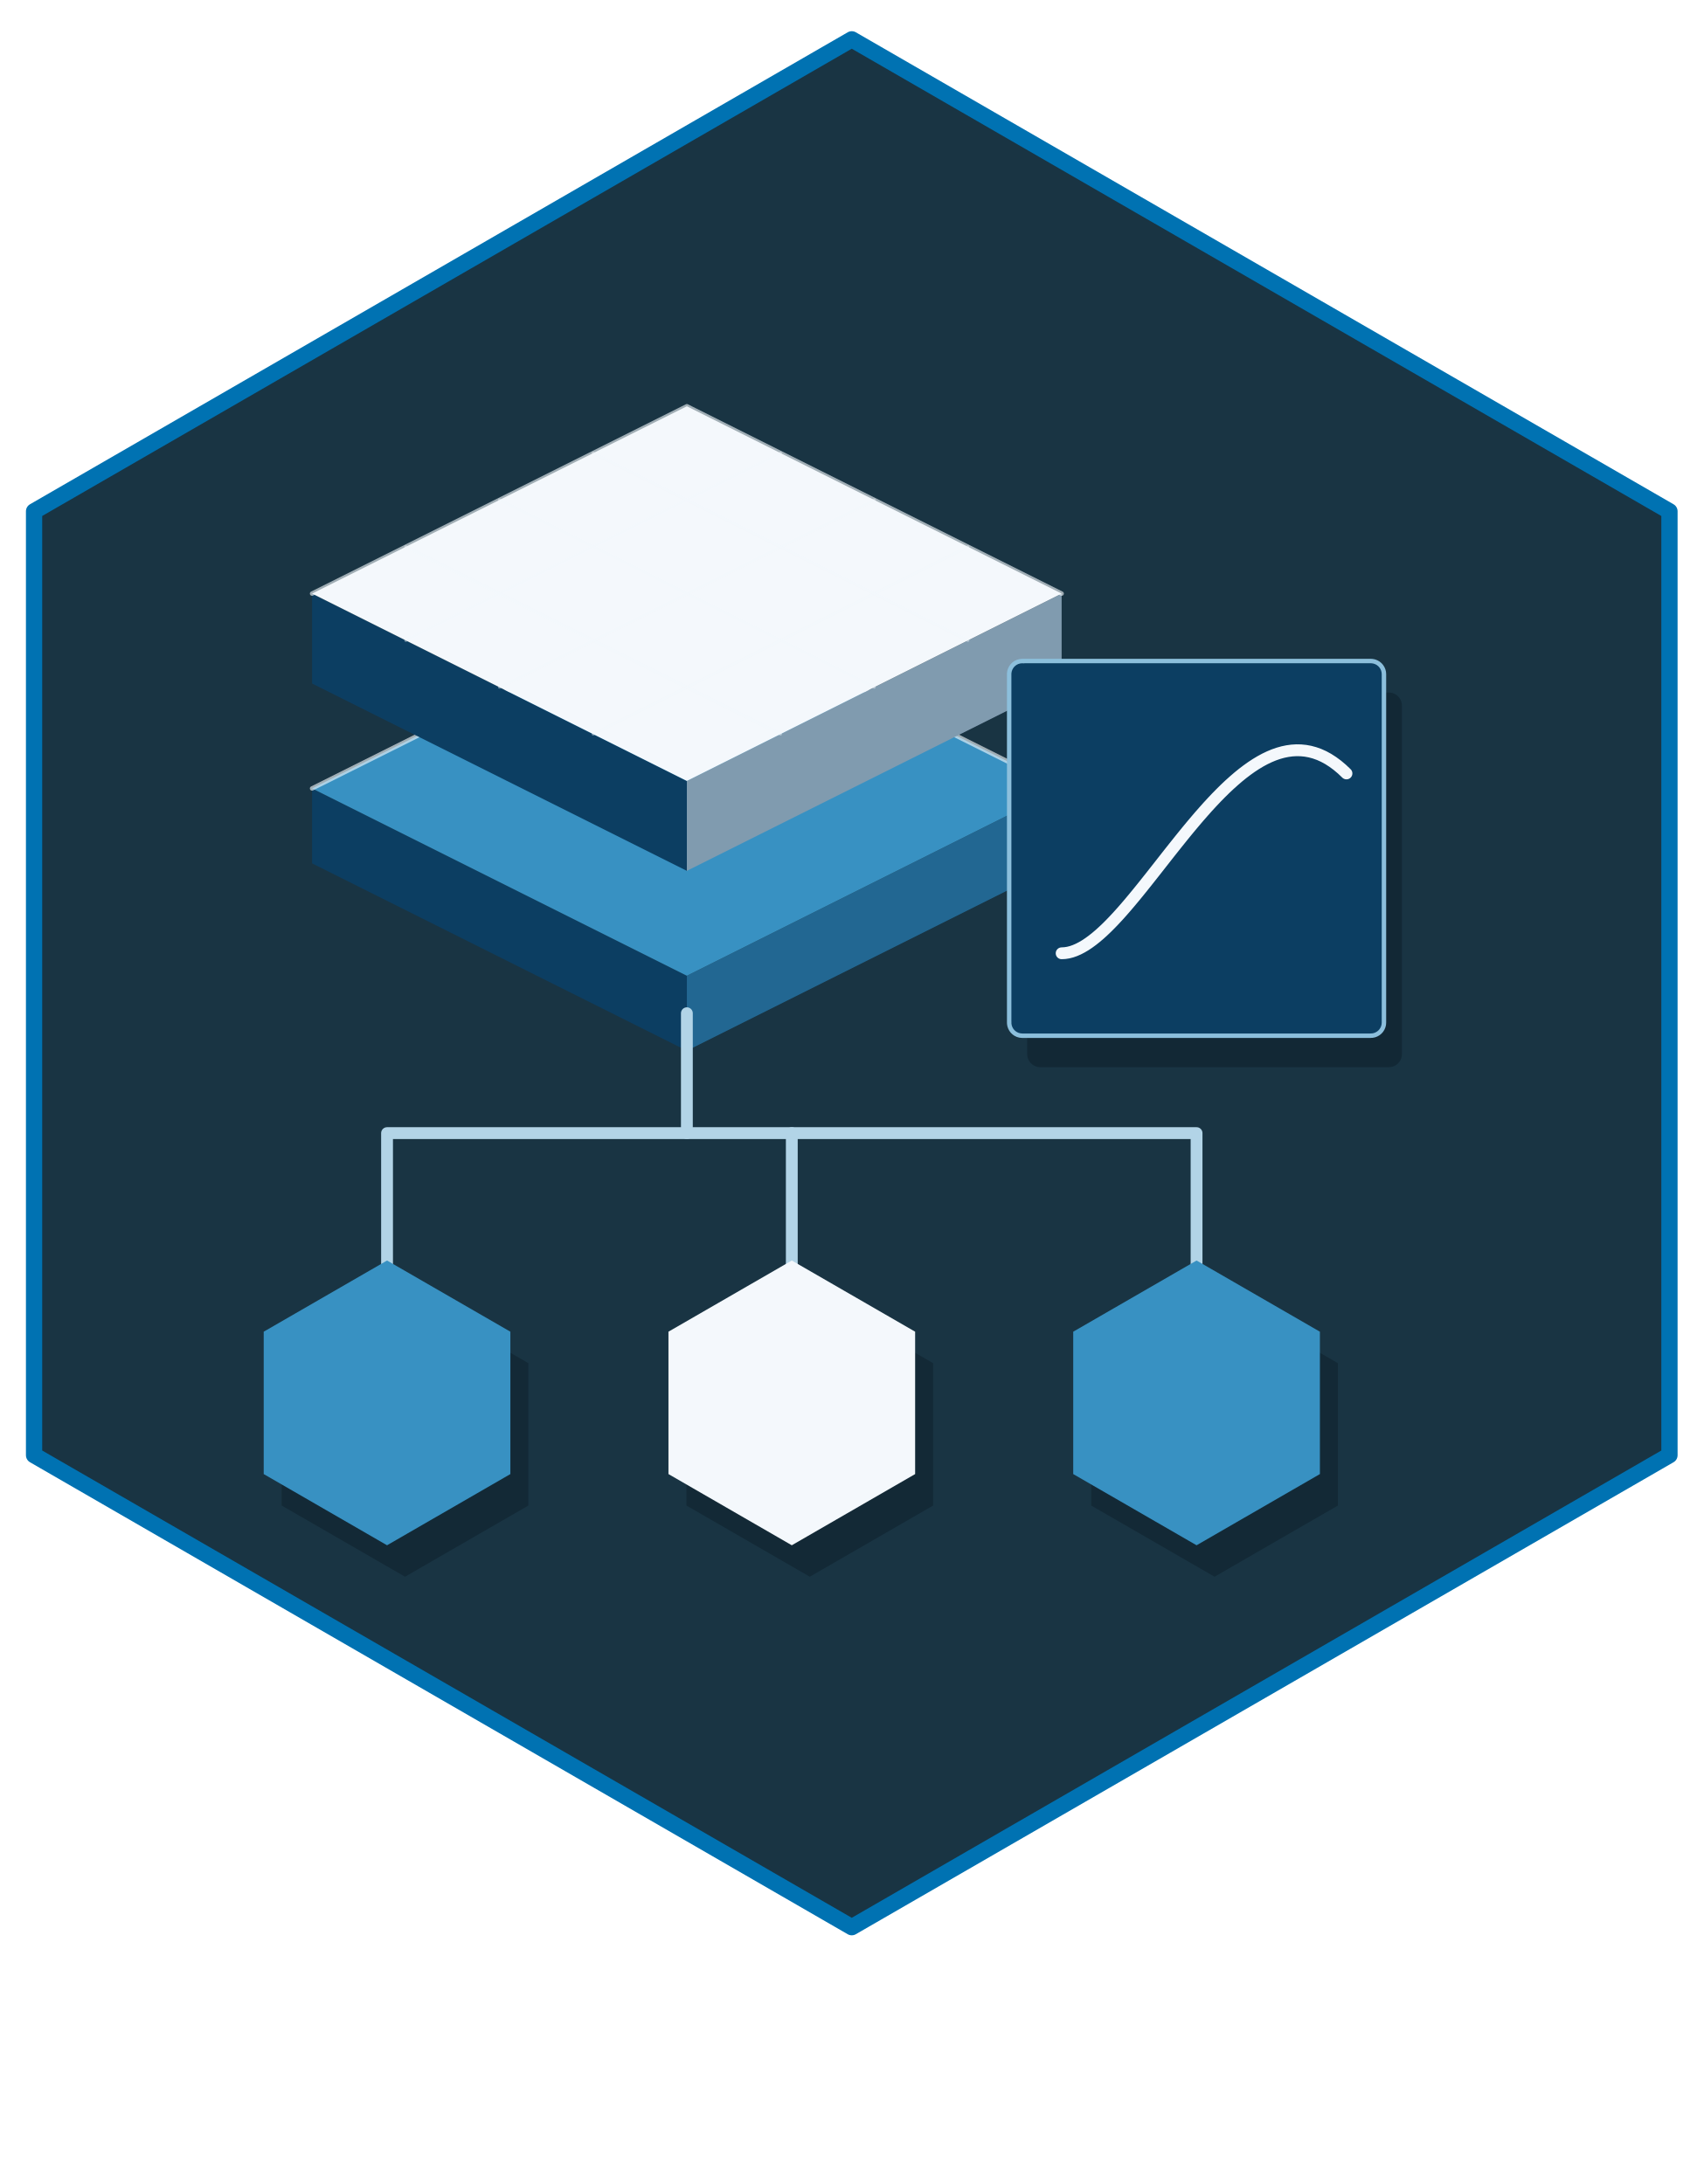
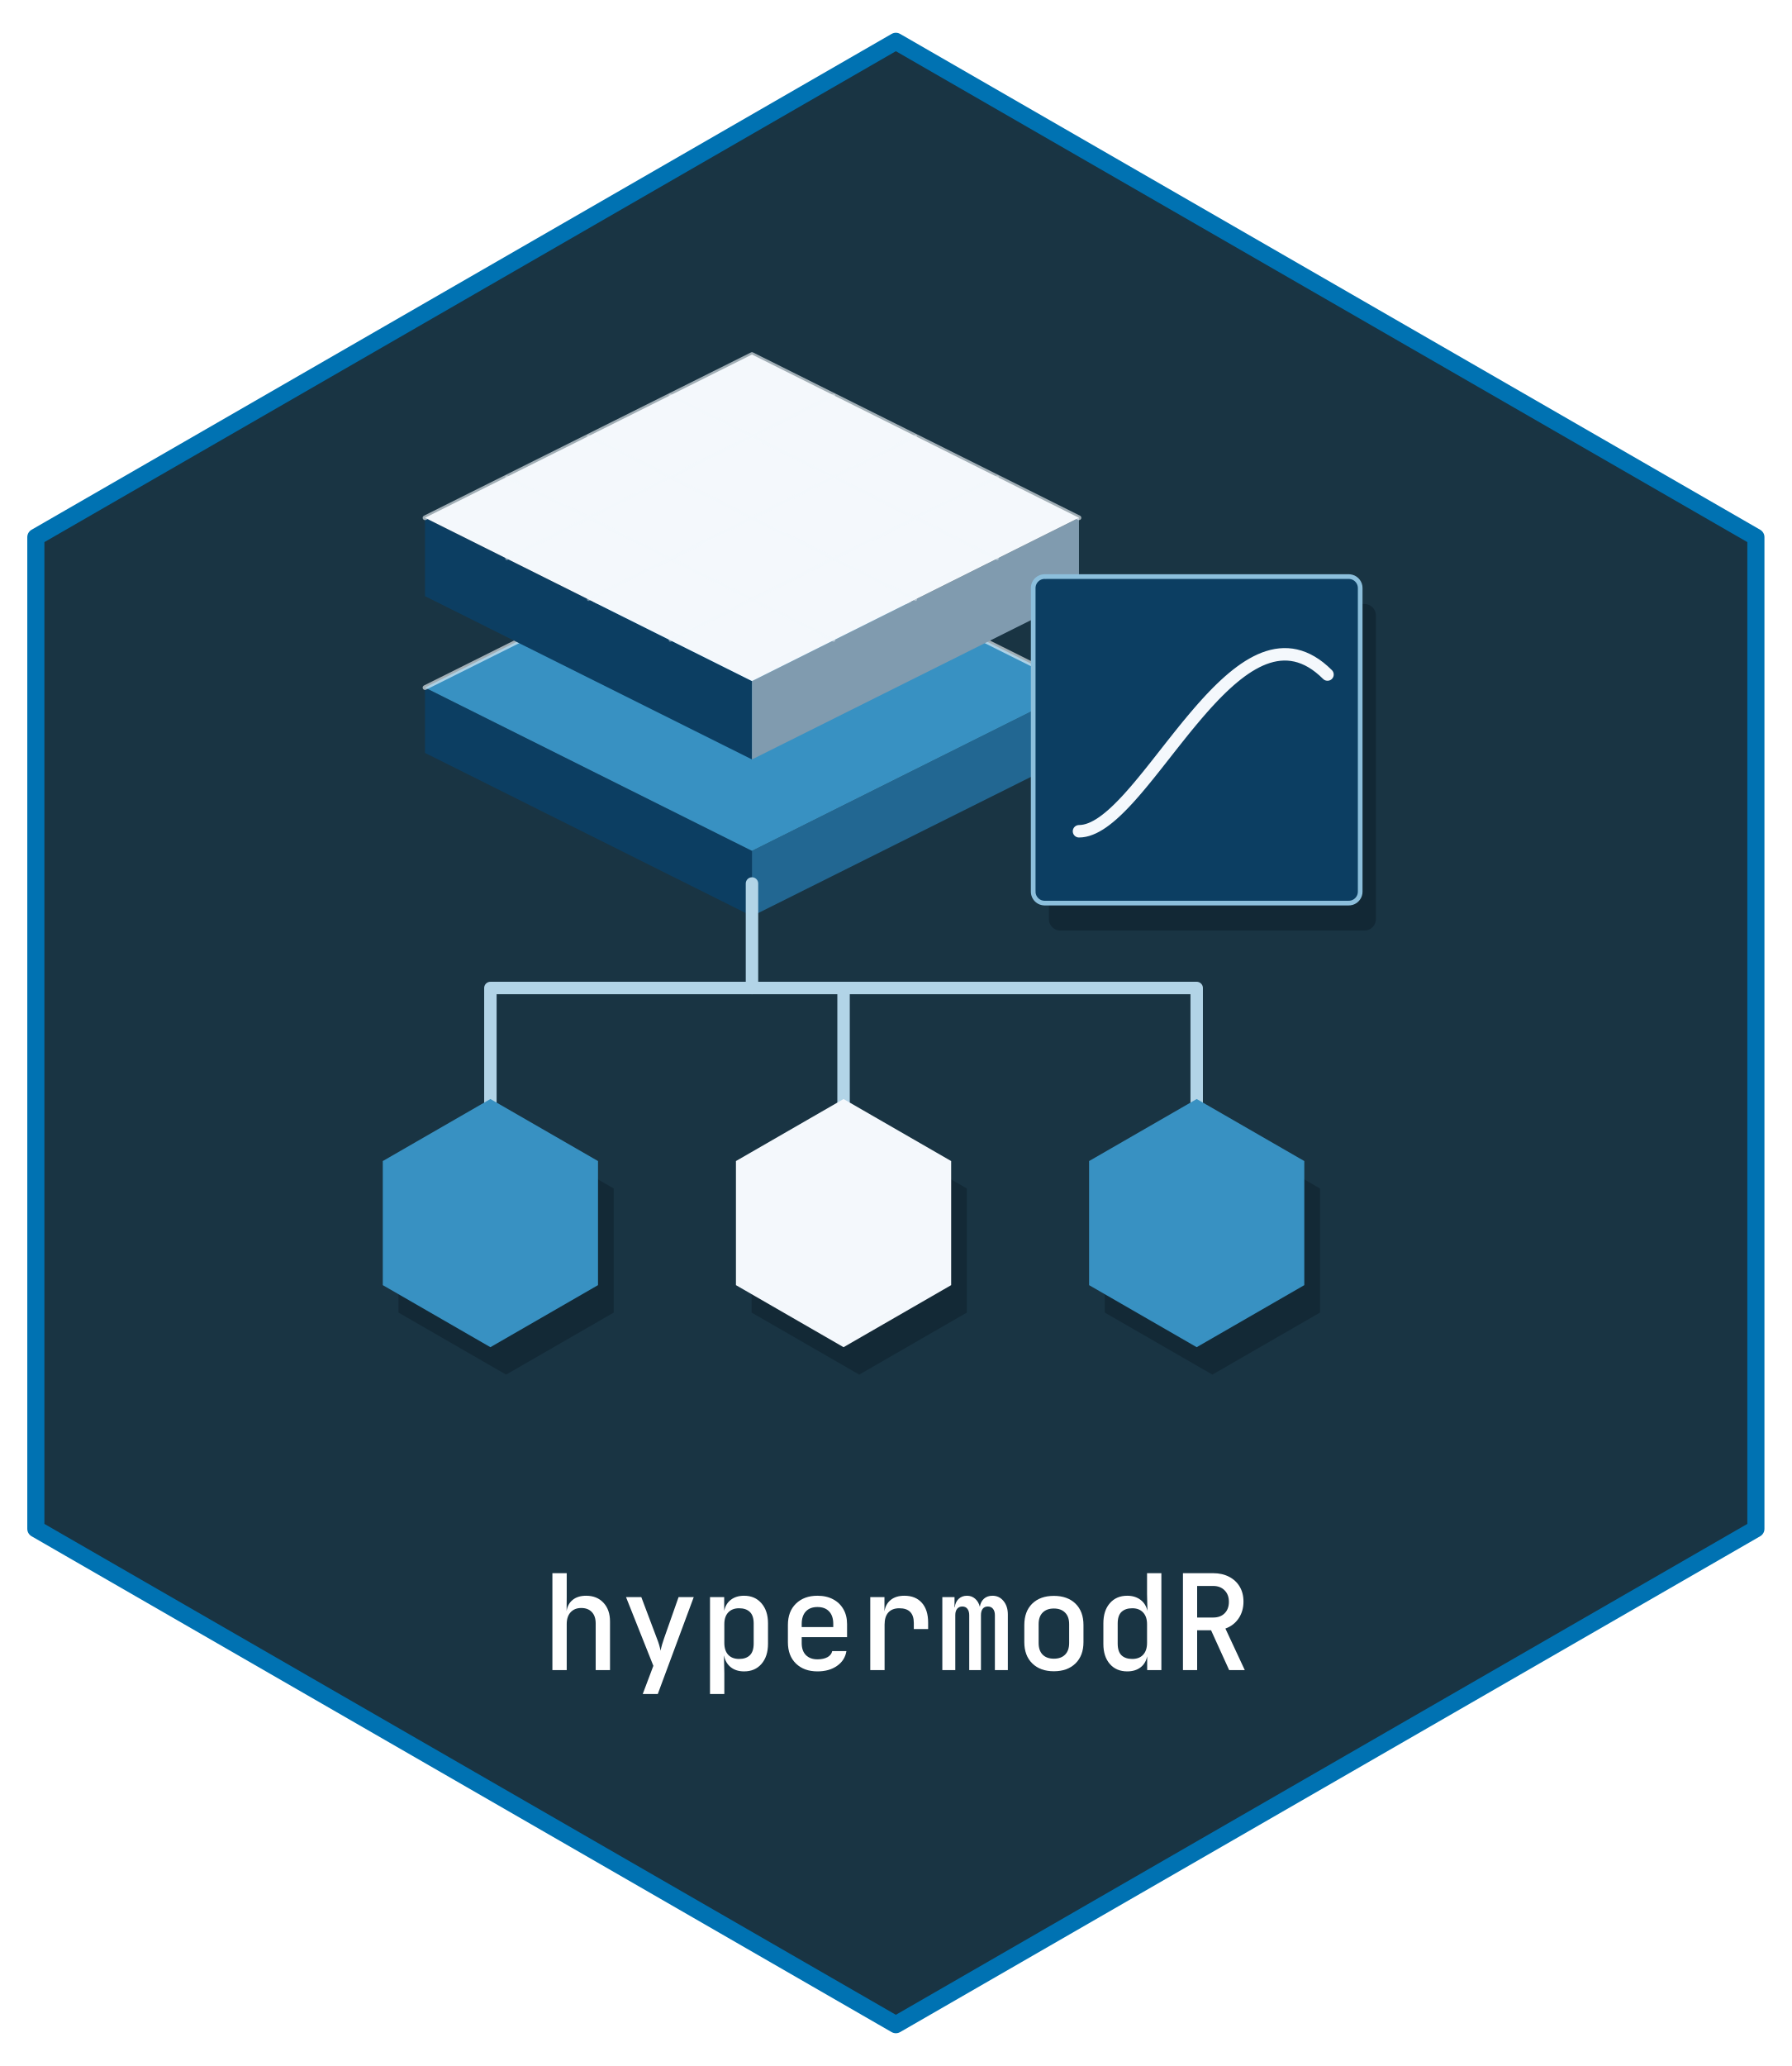
- <svg xmlns="http://www.w3.org/2000/svg" xmlns:xlink="http://www.w3.org/1999/xlink" width="432pt" height="554pt" viewBox="0 0 432 554">
+ <svg xmlns="http://www.w3.org/2000/svg" xmlns:xlink="http://www.w3.org/1999/xlink" width="432pt" height="498pt" viewBox="0 0 432 498">
  <defs>
    <g>
      <g id="glyph-0-0">
-         <path d="M 2.859 0 L 2.859 -24.812 L 6.531 -24.812 L 6.531 -18.703 L 6.5 -15.125 C 6.676 -16.352 7.203 -17.312 8.078 -18 C 8.953 -18.695 10.086 -19.047 11.484 -19.047 C 13.348 -19.047 14.832 -18.445 15.938 -17.25 C 17.051 -16.062 17.609 -14.457 17.609 -12.438 L 17.609 0 L 13.938 0 L 13.938 -11.938 C 13.938 -13.207 13.609 -14.188 12.953 -14.875 C 12.297 -15.562 11.398 -15.906 10.266 -15.906 C 9.109 -15.906 8.195 -15.539 7.531 -14.812 C 6.863 -14.094 6.531 -13.086 6.531 -11.797 L 6.531 0 Z M 2.859 0 " />
+         <path d="M 2.688 0 L 2.688 -23.359 L 6.141 -23.359 L 6.141 -17.594 L 6.109 -14.234 C 6.285 -15.391 6.781 -16.289 7.594 -16.938 C 8.414 -17.594 9.488 -17.922 10.812 -17.922 C 12.562 -17.922 13.957 -17.359 15 -16.234 C 16.051 -15.117 16.578 -13.613 16.578 -11.719 L 16.578 0 L 13.125 0 L 13.125 -11.234 C 13.125 -12.43 12.812 -13.352 12.188 -14 C 11.57 -14.645 10.727 -14.969 9.656 -14.969 C 8.57 -14.969 7.711 -14.625 7.078 -13.938 C 6.453 -13.258 6.141 -12.316 6.141 -11.109 L 6.141 0 Z M 2.688 0 " />
      </g>
      <g id="glyph-0-1">
-         <path d="M 5.812 6.125 L 8.531 -1.094 L 1.531 -18.703 L 5.438 -18.703 L 9.422 -8.156 C 9.617 -7.656 9.805 -7.109 9.984 -6.516 C 10.172 -5.93 10.301 -5.414 10.375 -4.969 C 10.457 -5.414 10.582 -5.93 10.75 -6.516 C 10.926 -7.109 11.102 -7.656 11.281 -8.156 L 15 -18.703 L 18.875 -18.703 L 9.656 6.125 Z M 5.812 6.125 " />
+         <path d="M 5.469 5.766 L 8.031 -1.031 L 1.438 -17.594 L 5.125 -17.594 L 8.859 -7.688 C 9.055 -7.207 9.238 -6.691 9.406 -6.141 C 9.57 -5.586 9.691 -5.098 9.766 -4.672 C 9.848 -5.098 9.969 -5.586 10.125 -6.141 C 10.289 -6.691 10.457 -7.207 10.625 -7.688 L 14.109 -17.594 L 17.766 -17.594 L 9.094 5.766 Z M 5.469 5.766 " />
      </g>
      <g id="glyph-0-2">
-         <path d="M 2.859 6.125 L 2.859 -18.703 L 6.5 -18.703 L 6.5 -15.156 C 6.75 -16.383 7.316 -17.336 8.203 -18.016 C 9.098 -18.703 10.227 -19.047 11.594 -19.047 C 13.445 -19.047 14.93 -18.406 16.047 -17.125 C 17.16 -15.844 17.719 -14.133 17.719 -12 L 17.719 -6.734 C 17.719 -4.578 17.16 -2.859 16.047 -1.578 C 14.93 -0.297 13.445 0.344 11.594 0.344 C 10.227 0.344 9.094 -0.008 8.188 -0.719 C 7.281 -1.438 6.703 -2.422 6.453 -3.672 L 6.422 -3.672 L 6.531 0.781 L 6.531 6.125 Z M 10.297 -2.859 C 11.473 -2.859 12.391 -3.164 13.047 -3.781 C 13.711 -4.406 14.047 -5.41 14.047 -6.797 L 14.047 -11.938 C 14.047 -13.289 13.711 -14.281 13.047 -14.906 C 12.391 -15.531 11.473 -15.844 10.297 -15.844 C 9.117 -15.844 8.195 -15.484 7.531 -14.766 C 6.863 -14.055 6.531 -13.055 6.531 -11.766 L 6.531 -6.969 C 6.531 -5.656 6.863 -4.641 7.531 -3.922 C 8.195 -3.211 9.117 -2.859 10.297 -2.859 Z M 10.297 -2.859 " />
+         <path d="M 2.688 5.766 L 2.688 -17.594 L 6.109 -17.594 L 6.109 -14.266 C 6.348 -15.422 6.883 -16.316 7.719 -16.953 C 8.562 -17.598 9.625 -17.922 10.906 -17.922 C 12.656 -17.922 14.051 -17.316 15.094 -16.109 C 16.145 -14.898 16.672 -13.297 16.672 -11.297 L 16.672 -6.344 C 16.672 -4.312 16.145 -2.691 15.094 -1.484 C 14.051 -0.285 12.656 0.312 10.906 0.312 C 9.625 0.312 8.555 -0.02 7.703 -0.688 C 6.859 -1.363 6.316 -2.285 6.078 -3.453 L 6.047 -3.453 L 6.141 0.734 L 6.141 5.766 Z M 9.703 -2.688 C 10.805 -2.688 11.664 -2.977 12.281 -3.562 C 12.906 -4.156 13.219 -5.102 13.219 -6.406 L 13.219 -11.234 C 13.219 -12.516 12.906 -13.445 12.281 -14.031 C 11.664 -14.613 10.805 -14.906 9.703 -14.906 C 8.586 -14.906 7.711 -14.566 7.078 -13.891 C 6.453 -13.223 6.141 -12.285 6.141 -11.078 L 6.141 -6.562 C 6.141 -5.32 6.453 -4.363 7.078 -3.688 C 7.711 -3.02 8.586 -2.688 9.703 -2.688 Z M 9.703 -2.688 " />
      </g>
      <g id="glyph-0-3">
-         <path d="M 10.203 0.344 C 7.91 0.344 6.07 -0.32 4.688 -1.656 C 3.312 -3 2.625 -4.828 2.625 -7.141 L 2.625 -11.562 C 2.625 -13.875 3.312 -15.695 4.688 -17.031 C 6.07 -18.375 7.91 -19.047 10.203 -19.047 C 11.742 -19.047 13.078 -18.742 14.203 -18.141 C 15.336 -17.535 16.219 -16.688 16.844 -15.594 C 17.469 -14.508 17.781 -13.242 17.781 -11.797 L 17.781 -8.438 L 6.156 -8.438 L 6.156 -6.906 C 6.156 -5.594 6.516 -4.57 7.234 -3.844 C 7.961 -3.113 8.953 -2.75 10.203 -2.75 C 11.223 -2.75 12.07 -2.938 12.75 -3.312 C 13.426 -3.688 13.832 -4.203 13.969 -4.859 L 17.609 -4.859 C 17.359 -3.273 16.555 -2.008 15.203 -1.062 C 13.859 -0.125 12.191 0.344 10.203 0.344 Z M 6.156 -11.797 L 6.156 -11.016 L 14.25 -11.016 L 14.25 -11.828 C 14.25 -13.211 13.895 -14.281 13.188 -15.031 C 12.488 -15.781 11.492 -16.156 10.203 -16.156 C 8.91 -16.156 7.91 -15.773 7.203 -15.016 C 6.504 -14.254 6.156 -13.18 6.156 -11.797 Z M 6.156 -11.797 " />
+         <path d="M 9.594 0.312 C 7.445 0.312 5.723 -0.312 4.422 -1.562 C 3.117 -2.82 2.469 -4.539 2.469 -6.719 L 2.469 -10.875 C 2.469 -13.051 3.117 -14.77 4.422 -16.031 C 5.723 -17.289 7.445 -17.922 9.594 -17.922 C 11.051 -17.922 12.312 -17.633 13.375 -17.062 C 14.438 -16.5 15.258 -15.707 15.844 -14.688 C 16.438 -13.664 16.734 -12.473 16.734 -11.109 L 16.734 -7.938 L 5.797 -7.938 L 5.797 -6.5 C 5.797 -5.258 6.133 -4.297 6.812 -3.609 C 7.5 -2.93 8.426 -2.594 9.594 -2.594 C 10.562 -2.594 11.363 -2.766 12 -3.109 C 12.633 -3.461 13.02 -3.953 13.156 -4.578 L 16.578 -4.578 C 16.336 -3.086 15.582 -1.898 14.312 -1.016 C 13.051 -0.129 11.477 0.312 9.594 0.312 Z M 5.797 -11.109 L 5.797 -10.375 L 13.406 -10.375 L 13.406 -11.141 C 13.406 -12.441 13.07 -13.441 12.406 -14.141 C 11.75 -14.848 10.812 -15.203 9.594 -15.203 C 8.383 -15.203 7.445 -14.844 6.781 -14.125 C 6.125 -13.414 5.797 -12.41 5.797 -11.109 Z M 5.797 -11.109 " />
      </g>
      <g id="glyph-0-4">
-         <path d="M 3.531 0 L 3.531 -18.703 L 7.172 -18.703 L 7.172 -15.031 C 7.359 -16.27 7.891 -17.25 8.766 -17.969 C 9.648 -18.688 10.82 -19.047 12.281 -19.047 C 14.195 -19.047 15.688 -18.441 16.75 -17.234 C 17.82 -16.035 18.359 -14.348 18.359 -12.172 L 18.359 -10.5 L 14.688 -10.5 L 14.688 -12.062 C 14.688 -14.582 13.453 -15.844 10.984 -15.844 C 9.754 -15.844 8.816 -15.484 8.172 -14.766 C 7.523 -14.055 7.203 -13.02 7.203 -11.656 L 7.203 0 Z M 3.531 0 " />
+         <path d="M 3.328 0 L 3.328 -17.594 L 6.75 -17.594 L 6.75 -14.141 C 6.926 -15.316 7.426 -16.238 8.25 -16.906 C 9.082 -17.582 10.18 -17.922 11.547 -17.922 C 13.359 -17.922 14.766 -17.352 15.766 -16.219 C 16.773 -15.094 17.281 -13.504 17.281 -11.453 L 17.281 -9.891 L 13.828 -9.891 L 13.828 -11.359 C 13.828 -13.723 12.664 -14.906 10.344 -14.906 C 9.188 -14.906 8.301 -14.566 7.688 -13.891 C 7.082 -13.223 6.781 -12.25 6.781 -10.969 L 6.781 0 Z M 3.328 0 " />
      </g>
      <g id="glyph-0-5">
-         <path d="M 1.797 0 L 1.797 -18.703 L 4.938 -18.703 L 4.938 -16.078 L 5 -16.078 C 5.094 -16.961 5.422 -17.676 5.984 -18.219 C 6.547 -18.77 7.258 -19.047 8.125 -19.047 C 8.938 -19.047 9.629 -18.789 10.203 -18.281 C 10.785 -17.77 11.191 -17.082 11.422 -16.219 C 11.555 -17.082 11.906 -17.77 12.469 -18.281 C 13.039 -18.789 13.77 -19.047 14.656 -19.047 C 15.812 -19.047 16.754 -18.598 17.484 -17.703 C 18.223 -16.805 18.594 -15.656 18.594 -14.25 L 18.594 0 L 15.266 0 L 15.266 -14.078 C 15.266 -14.754 15.102 -15.289 14.781 -15.688 C 14.469 -16.082 14.031 -16.281 13.469 -16.281 C 12.895 -16.281 12.457 -16.086 12.156 -15.703 C 11.852 -15.316 11.703 -14.785 11.703 -14.109 L 11.703 0 L 8.703 0 L 8.703 -14.078 C 8.703 -14.754 8.547 -15.289 8.234 -15.688 C 7.93 -16.082 7.5 -16.281 6.938 -16.281 C 6.375 -16.281 5.93 -16.086 5.609 -15.703 C 5.297 -15.316 5.141 -14.785 5.141 -14.109 L 5.141 0 Z M 1.797 0 " />
+         <path d="M 1.703 0 L 1.703 -17.594 L 4.641 -17.594 L 4.641 -15.141 L 4.703 -15.141 C 4.785 -15.973 5.094 -16.645 5.625 -17.156 C 6.164 -17.664 6.836 -17.922 7.641 -17.922 C 8.41 -17.922 9.066 -17.68 9.609 -17.203 C 10.16 -16.723 10.539 -16.078 10.75 -15.266 C 10.875 -16.078 11.203 -16.723 11.734 -17.203 C 12.273 -17.68 12.961 -17.922 13.797 -17.922 C 14.879 -17.922 15.766 -17.5 16.453 -16.656 C 17.148 -15.812 17.5 -14.727 17.5 -13.406 L 17.5 0 L 14.375 0 L 14.375 -13.25 C 14.375 -13.883 14.223 -14.391 13.922 -14.766 C 13.617 -15.141 13.203 -15.328 12.672 -15.328 C 12.141 -15.328 11.727 -15.145 11.438 -14.781 C 11.156 -14.414 11.016 -13.914 11.016 -13.281 L 11.016 0 L 8.188 0 L 8.188 -13.25 C 8.188 -13.883 8.039 -14.391 7.75 -14.766 C 7.469 -15.141 7.062 -15.328 6.531 -15.328 C 6 -15.328 5.582 -15.145 5.281 -14.781 C 4.977 -14.414 4.828 -13.914 4.828 -13.281 L 4.828 0 Z M 1.703 0 " />
      </g>
      <g id="glyph-0-6">
-         <path d="M 10.203 0.312 C 7.891 0.312 6.047 -0.352 4.672 -1.688 C 3.305 -3.031 2.625 -4.859 2.625 -7.172 L 2.625 -11.531 C 2.625 -13.863 3.301 -15.691 4.656 -17.016 C 6.02 -18.336 7.867 -19 10.203 -19 C 12.535 -19 14.379 -18.336 15.734 -17.016 C 17.098 -15.691 17.781 -13.863 17.781 -11.531 L 17.781 -7.172 C 17.781 -4.859 17.094 -3.031 15.719 -1.688 C 14.352 -0.352 12.516 0.312 10.203 0.312 Z M 10.203 -2.922 C 11.422 -2.922 12.375 -3.266 13.062 -3.953 C 13.758 -4.648 14.109 -5.645 14.109 -6.938 L 14.109 -11.766 C 14.109 -13.055 13.758 -14.047 13.062 -14.734 C 12.375 -15.43 11.422 -15.781 10.203 -15.781 C 8.973 -15.781 8.016 -15.43 7.328 -14.734 C 6.641 -14.047 6.297 -13.055 6.297 -11.766 L 6.297 -6.938 C 6.297 -5.645 6.641 -4.648 7.328 -3.953 C 8.016 -3.266 8.973 -2.922 10.203 -2.922 Z M 10.203 -2.922 " />
+         <path d="M 9.594 0.281 C 7.426 0.281 5.695 -0.344 4.406 -1.594 C 3.113 -2.852 2.469 -4.57 2.469 -6.75 L 2.469 -10.844 C 2.469 -13.039 3.102 -14.766 4.375 -16.016 C 5.656 -17.266 7.395 -17.891 9.594 -17.891 C 11.789 -17.891 13.531 -17.266 14.812 -16.016 C 16.094 -14.766 16.734 -13.039 16.734 -10.844 L 16.734 -6.75 C 16.734 -4.57 16.086 -2.852 14.797 -1.594 C 13.504 -0.344 11.77 0.281 9.594 0.281 Z M 9.594 -2.75 C 10.75 -2.75 11.648 -3.07 12.297 -3.719 C 12.953 -4.375 13.281 -5.312 13.281 -6.531 L 13.281 -11.078 C 13.281 -12.285 12.953 -13.211 12.297 -13.859 C 11.648 -14.516 10.75 -14.844 9.594 -14.844 C 8.445 -14.844 7.547 -14.516 6.891 -13.859 C 6.242 -13.211 5.922 -12.285 5.922 -11.078 L 5.922 -6.531 C 5.922 -5.312 6.242 -4.375 6.891 -3.719 C 7.547 -3.07 8.445 -2.75 9.594 -2.75 Z M 9.594 -2.75 " />
      </g>
      <g id="glyph-0-7">
-         <path d="M 8.812 0.344 C 6.945 0.344 5.457 -0.289 4.344 -1.562 C 3.238 -2.832 2.688 -4.547 2.688 -6.703 L 2.688 -11.969 C 2.688 -14.145 3.238 -15.867 4.344 -17.141 C 5.457 -18.41 6.945 -19.047 8.812 -19.047 C 10.145 -19.047 11.27 -18.703 12.188 -18.016 C 13.102 -17.336 13.695 -16.383 13.969 -15.156 L 13.875 -19.484 L 13.875 -24.812 L 17.547 -24.812 L 17.547 0 L 13.906 0 L 13.906 -3.531 C 13.656 -2.312 13.082 -1.359 12.188 -0.672 C 11.289 0.004 10.164 0.344 8.812 0.344 Z M 10.094 -2.859 C 11.27 -2.859 12.191 -3.211 12.859 -3.922 C 13.535 -4.641 13.875 -5.656 13.875 -6.969 L 13.875 -11.766 C 13.875 -13.055 13.535 -14.055 12.859 -14.766 C 12.191 -15.484 11.27 -15.844 10.094 -15.844 C 8.914 -15.844 8 -15.531 7.344 -14.906 C 6.688 -14.281 6.359 -13.289 6.359 -11.938 L 6.359 -6.797 C 6.359 -5.41 6.688 -4.406 7.344 -3.781 C 8 -3.164 8.914 -2.859 10.094 -2.859 Z M 10.094 -2.859 " />
+         <path d="M 8.281 0.312 C 6.531 0.312 5.133 -0.281 4.094 -1.469 C 3.051 -2.664 2.531 -4.273 2.531 -6.297 L 2.531 -11.266 C 2.531 -13.316 3.051 -14.938 4.094 -16.125 C 5.133 -17.32 6.531 -17.922 8.281 -17.922 C 9.539 -17.922 10.602 -17.598 11.469 -16.953 C 12.332 -16.316 12.895 -15.422 13.156 -14.266 L 13.062 -18.344 L 13.062 -23.359 L 16.516 -23.359 L 16.516 0 L 13.094 0 L 13.094 -3.328 C 12.852 -2.172 12.312 -1.273 11.469 -0.641 C 10.625 -0.004 9.562 0.312 8.281 0.312 Z M 9.5 -2.688 C 10.613 -2.688 11.484 -3.02 12.109 -3.688 C 12.742 -4.363 13.062 -5.32 13.062 -6.562 L 13.062 -11.078 C 13.062 -12.285 12.742 -13.223 12.109 -13.891 C 11.484 -14.566 10.613 -14.906 9.5 -14.906 C 8.395 -14.906 7.531 -14.613 6.906 -14.031 C 6.289 -13.445 5.984 -12.516 5.984 -11.234 L 5.984 -6.406 C 5.984 -5.102 6.289 -4.156 6.906 -3.562 C 7.531 -2.977 8.395 -2.688 9.5 -2.688 Z M 9.5 -2.688 " />
      </g>
      <g id="glyph-0-8">
-         <path d="M 2.891 0 L 2.891 -24.812 L 10.641 -24.812 C 12.18 -24.812 13.535 -24.508 14.703 -23.906 C 15.867 -23.312 16.773 -22.469 17.422 -21.375 C 18.066 -20.289 18.391 -19.016 18.391 -17.547 C 18.391 -15.891 17.969 -14.445 17.125 -13.219 C 16.289 -12 15.172 -11.141 13.766 -10.641 L 18.734 0 L 14.719 0 L 10.094 -10.203 L 6.531 -10.203 L 6.531 0 Z M 6.531 -13.469 L 10.641 -13.469 C 11.867 -13.469 12.844 -13.828 13.562 -14.547 C 14.289 -15.273 14.656 -16.25 14.656 -17.469 C 14.656 -18.719 14.285 -19.711 13.547 -20.453 C 12.805 -21.191 11.836 -21.562 10.641 -21.562 L 6.531 -21.562 Z M 6.531 -13.469 " />
+         <path d="M 2.719 0 L 2.719 -23.359 L 10.016 -23.359 C 11.461 -23.359 12.734 -23.07 13.828 -22.5 C 14.93 -21.938 15.785 -21.145 16.391 -20.125 C 17.004 -19.102 17.312 -17.898 17.312 -16.516 C 17.312 -14.953 16.914 -13.594 16.125 -12.438 C 15.332 -11.289 14.273 -10.484 12.953 -10.016 L 17.625 0 L 13.859 0 L 9.5 -9.594 L 6.141 -9.594 L 6.141 0 Z M 6.141 -12.672 L 10.016 -12.672 C 11.172 -12.672 12.086 -13.008 12.766 -13.688 C 13.453 -14.375 13.797 -15.297 13.797 -16.453 C 13.797 -17.617 13.445 -18.547 12.75 -19.234 C 12.062 -19.93 11.148 -20.281 10.016 -20.281 L 6.141 -20.281 Z M 6.141 -12.672 " />
      </g>
    </g>
  </defs>
-   <path fill-rule="nonzero" fill="rgb(9.804%, 20.392%, 26.275%)" fill-opacity="1" stroke-width="4.125" stroke-linecap="round" stroke-linejoin="round" stroke="rgb(0%, 44.706%, 69.804%)" stroke-opacity="1" stroke-miterlimit="10" d="M 216 9.977 L 423.359 129.695 L 423.359 369.133 L 216 488.855 L 8.641 369.133 L 8.641 129.695 Z M 216 9.977 " />
-   <path fill-rule="nonzero" fill="rgb(4.706%, 24.314%, 38.431%)" fill-opacity="1" d="M 79.141 199.996 L 174.184 247.516 L 174.184 266.523 L 79.141 219.004 Z M 79.141 199.996 " />
-   <path fill-rule="nonzero" fill="rgb(13.333%, 40.392%, 57.255%)" fill-opacity="1" d="M 174.184 247.516 L 269.223 199.996 L 269.223 219.004 L 174.184 266.523 Z M 174.184 247.516 " />
-   <path fill-rule="nonzero" fill="rgb(21.961%, 56.863%, 76.078%)" fill-opacity="1" d="M 79.141 199.996 L 174.184 152.473 L 269.223 199.996 L 174.184 247.516 Z M 79.141 199.996 " />
-   <path fill="none" stroke-width="1.125" stroke-linecap="round" stroke-linejoin="round" stroke="rgb(95.686%, 97.255%, 98.824%)" stroke-opacity="0.62" stroke-miterlimit="10" d="M 79.141 199.996 L 174.184 152.473 L 269.223 199.996 " />
-   <path fill-rule="nonzero" fill="rgb(4.706%, 24.314%, 38.431%)" fill-opacity="1" d="M 79.141 150.574 L 174.184 198.094 L 174.184 220.902 L 79.141 173.383 Z M 79.141 150.574 " />
-   <path fill-rule="nonzero" fill="rgb(50.196%, 60.784%, 68.627%)" fill-opacity="1" d="M 174.184 198.094 L 269.223 150.574 L 269.223 173.383 L 174.184 220.902 Z M 174.184 198.094 " />
-   <path fill-rule="nonzero" fill="rgb(95.686%, 97.255%, 98.824%)" fill-opacity="1" d="M 79.141 150.574 L 174.184 103.055 L 269.223 150.574 L 174.184 198.094 Z M 79.141 150.574 " />
-   <path fill="none" stroke-width="0.75" stroke-linecap="round" stroke-linejoin="round" stroke="rgb(95.686%, 97.255%, 98.824%)" stroke-opacity="0.4" stroke-miterlimit="10" d="M 102.902 138.695 L 197.941 186.215 " />
-   <path fill="none" stroke-width="0.75" stroke-linecap="round" stroke-linejoin="round" stroke="rgb(95.686%, 97.255%, 98.824%)" stroke-opacity="0.4" stroke-miterlimit="10" d="M 150.422 186.215 L 245.461 138.695 " />
-   <path fill="none" stroke-width="0.75" stroke-linecap="round" stroke-linejoin="round" stroke="rgb(95.686%, 97.255%, 98.824%)" stroke-opacity="0.4" stroke-miterlimit="10" d="M 126.664 126.812 L 221.703 174.332 " />
-   <path fill="none" stroke-width="0.75" stroke-linecap="round" stroke-linejoin="round" stroke="rgb(95.686%, 97.255%, 98.824%)" stroke-opacity="0.4" stroke-miterlimit="10" d="M 126.664 174.332 L 221.703 126.812 " />
-   <path fill="none" stroke-width="0.75" stroke-linecap="round" stroke-linejoin="round" stroke="rgb(95.686%, 97.255%, 98.824%)" stroke-opacity="0.4" stroke-miterlimit="10" d="M 150.422 114.934 L 245.461 162.453 " />
-   <path fill="none" stroke-width="0.75" stroke-linecap="round" stroke-linejoin="round" stroke="rgb(95.686%, 97.255%, 98.824%)" stroke-opacity="0.4" stroke-miterlimit="10" d="M 102.902 162.453 L 197.941 114.934 " />
-   <path fill="none" stroke-width="1.125" stroke-linecap="round" stroke-linejoin="round" stroke="rgb(95.686%, 97.255%, 98.824%)" stroke-opacity="0.62" stroke-miterlimit="10" d="M 79.141 150.574 L 174.184 103.055 L 269.223 150.574 " />
-   <path fill="none" stroke-width="3" stroke-linecap="round" stroke-linejoin="round" stroke="rgb(69.804%, 83.137%, 90.588%)" stroke-opacity="1" stroke-miterlimit="10" d="M 174.184 257.02 L 174.184 287.43 L 303.438 287.43 L 303.438 329.25 " />
-   <path fill="none" stroke-width="3" stroke-linecap="round" stroke-linejoin="round" stroke="rgb(69.804%, 83.137%, 90.588%)" stroke-opacity="1" stroke-miterlimit="10" d="M 98.152 333.051 L 98.152 287.43 L 174.184 287.43 " />
-   <path fill="none" stroke-width="3" stroke-linecap="round" stroke-linejoin="round" stroke="rgb(69.804%, 83.137%, 90.588%)" stroke-opacity="1" stroke-miterlimit="10" d="M 200.793 287.43 L 200.793 344.457 " />
-   <path fill-rule="nonzero" fill="rgb(1.176%, 3.922%, 7.059%)" fill-opacity="0.251" d="M 102.711 327.727 L 71.438 345.785 L 71.438 381.902 L 102.711 399.957 L 133.988 381.902 L 133.988 345.785 Z M 102.711 327.727 " />
-   <path fill-rule="nonzero" fill="rgb(21.961%, 56.863%, 76.078%)" fill-opacity="1" d="M 98.152 319.746 L 66.875 337.801 L 66.875 373.918 L 98.152 391.977 L 129.426 373.918 L 129.426 337.801 Z M 98.152 319.746 " />
-   <path fill-rule="nonzero" fill="rgb(1.176%, 3.922%, 7.059%)" fill-opacity="0.251" d="M 205.355 327.727 L 174.078 345.785 L 174.078 381.902 L 205.355 399.957 L 236.633 381.902 L 236.633 345.785 Z M 205.355 327.727 " />
-   <path fill-rule="nonzero" fill="rgb(95.686%, 97.255%, 98.824%)" fill-opacity="1" d="M 200.793 319.746 L 169.516 337.801 L 169.516 373.918 L 200.793 391.977 L 232.07 373.918 L 232.07 337.801 Z M 200.793 319.746 " />
-   <path fill-rule="nonzero" fill="rgb(1.176%, 3.922%, 7.059%)" fill-opacity="0.251" d="M 308 327.727 L 276.723 345.785 L 276.723 381.902 L 308 399.957 L 339.277 381.902 L 339.277 345.785 Z M 308 327.727 " />
-   <path fill-rule="nonzero" fill="rgb(21.961%, 56.863%, 76.078%)" fill-opacity="1" d="M 303.438 319.746 L 272.16 337.801 L 272.16 373.918 L 303.438 391.977 L 334.715 373.918 L 334.715 337.801 Z M 303.438 319.746 " />
-   <path fill-rule="nonzero" fill="rgb(1.176%, 3.922%, 7.059%)" fill-opacity="0.278" d="M 263.805 270.703 L 352.191 270.703 L 352.059 270.703 L 352.594 270.68 L 353.117 270.574 L 353.617 270.383 L 354.082 270.117 L 354.496 269.777 L 354.852 269.375 L 355.137 268.922 L 355.348 268.43 L 355.477 267.91 L 355.52 267.379 L 355.52 178.992 L 355.477 178.457 L 355.348 177.938 L 355.137 177.445 L 354.852 176.992 L 354.496 176.59 L 354.082 176.254 L 353.617 175.984 L 353.117 175.797 L 352.594 175.688 L 352.191 175.664 L 263.805 175.664 L 264.207 175.688 L 263.672 175.668 L 263.141 175.73 L 262.625 175.879 L 262.141 176.109 L 261.703 176.414 L 261.316 176.785 L 260.992 177.211 L 260.746 177.688 L 260.574 178.195 L 260.488 178.723 L 260.48 178.992 L 260.48 267.379 L 260.488 267.109 L 260.488 267.645 L 260.574 268.176 L 260.746 268.684 L 260.992 269.156 L 261.316 269.582 L 261.703 269.953 L 262.141 270.258 L 262.625 270.488 L 263.141 270.637 L 263.672 270.703 Z M 263.805 270.703 " />
-   <path fill-rule="nonzero" fill="rgb(4.706%, 24.314%, 38.431%)" fill-opacity="1" stroke-width="1.125" stroke-linecap="round" stroke-linejoin="round" stroke="rgb(54.902%, 74.902%, 86.275%)" stroke-opacity="1" stroke-miterlimit="10" d="M 259.242 262.723 L 347.629 262.723 L 347.496 262.719 L 348.031 262.695 L 348.555 262.59 L 349.055 262.398 L 349.52 262.133 L 349.934 261.793 L 350.289 261.395 L 350.574 260.941 L 350.785 260.449 L 350.914 259.93 L 350.957 259.395 L 350.957 171.008 L 350.914 170.473 L 350.785 169.953 L 350.574 169.461 L 350.289 169.008 L 349.934 168.609 L 349.52 168.27 L 349.055 168.004 L 348.555 167.812 L 348.031 167.707 L 347.629 167.68 L 259.242 167.68 L 259.645 167.707 L 259.109 167.684 L 258.578 167.75 L 258.062 167.898 L 257.578 168.125 L 257.141 168.43 L 256.754 168.801 L 256.434 169.23 L 256.184 169.703 L 256.012 170.211 L 255.926 170.738 L 255.918 171.008 L 255.918 259.395 L 255.926 259.125 L 255.926 259.664 L 256.012 260.191 L 256.184 260.699 L 256.434 261.172 L 256.754 261.602 L 257.141 261.973 L 257.578 262.273 L 258.062 262.504 L 258.578 262.652 L 259.109 262.719 Z M 259.242 262.723 " />
-   <path fill="none" stroke-width="3" stroke-linecap="round" stroke-linejoin="round" stroke="rgb(95.686%, 97.255%, 98.824%)" stroke-opacity="1" stroke-miterlimit="10" d="M 269.223 241.812 L 270.055 241.766 L 270.895 241.633 L 271.746 241.418 L 272.602 241.117 L 273.473 240.738 L 274.348 240.285 L 275.234 239.762 L 276.129 239.164 L 277.031 238.504 L 277.941 237.781 L 278.863 237 L 279.789 236.156 L 280.727 235.266 L 281.668 234.32 L 282.617 233.328 L 283.578 232.293 L 284.543 231.219 L 285.516 230.102 L 286.496 228.953 L 287.48 227.773 L 288.477 226.562 L 289.477 225.328 L 290.484 224.07 L 291.496 222.797 L 292.516 221.504 L 293.543 220.199 L 294.574 218.883 L 295.609 217.562 L 296.652 216.234 L 297.703 214.91 L 298.758 213.586 L 299.816 212.27 L 300.879 210.961 L 301.949 209.664 L 303.023 208.387 L 304.102 207.121 L 305.188 205.883 L 306.273 204.664 L 307.367 203.477 L 308.465 202.316 L 309.566 201.195 L 310.668 200.105 L 311.777 199.062 L 312.891 198.059 L 314.004 197.102 L 315.125 196.191 L 316.246 195.34 L 317.371 194.539 L 318.496 193.801 L 319.629 193.121 L 320.762 192.508 L 321.898 191.965 L 323.035 191.492 L 324.176 191.094 L 325.316 190.773 L 326.461 190.535 L 327.609 190.379 L 328.758 190.309 L 329.906 190.332 L 331.055 190.445 L 332.207 190.656 L 333.363 190.969 L 334.516 191.379 L 335.672 191.898 L 336.828 192.527 L 337.98 193.27 L 339.141 194.125 L 340.297 195.098 L 341.453 196.191 " />
+   <path fill-rule="nonzero" fill="rgb(9.804%, 20.392%, 26.275%)" fill-opacity="1" stroke-width="4.125" stroke-linecap="round" stroke-linejoin="round" stroke="rgb(0%, 44.706%, 69.804%)" stroke-opacity="1" stroke-miterlimit="10" d="M 216 9.961 L 423.359 129.48 L 423.359 368.52 L 216 488.039 L 8.641 368.52 L 8.641 129.48 Z M 216 9.961 " />
+   <path fill-rule="nonzero" fill="rgb(4.706%, 24.314%, 38.431%)" fill-opacity="1" d="M 102.469 165.742 L 181.309 205.098 L 181.309 220.836 L 102.469 181.484 Z M 102.469 165.742 " />
+   <path fill-rule="nonzero" fill="rgb(13.333%, 40.392%, 57.255%)" fill-opacity="1" d="M 181.309 205.098 L 260.152 165.742 L 260.152 181.484 L 181.309 220.836 Z M 181.309 205.098 " />
+   <path fill-rule="nonzero" fill="rgb(21.961%, 56.863%, 76.078%)" fill-opacity="1" d="M 102.469 165.742 L 181.309 126.387 L 260.152 165.742 L 181.309 205.098 Z M 102.469 165.742 " />
+   <path fill="none" stroke-width="1.125" stroke-linecap="round" stroke-linejoin="round" stroke="rgb(95.686%, 97.255%, 98.824%)" stroke-opacity="0.62" stroke-miterlimit="10" d="M 102.469 165.742 L 181.309 126.387 L 260.152 165.742 " />
+   <path fill-rule="nonzero" fill="rgb(4.706%, 24.314%, 38.431%)" fill-opacity="1" d="M 102.469 124.812 L 181.309 164.168 L 181.309 183.059 L 102.469 143.703 Z M 102.469 124.812 " />
+   <path fill-rule="nonzero" fill="rgb(50.196%, 60.784%, 68.627%)" fill-opacity="1" d="M 181.309 164.168 L 260.152 124.812 L 260.152 143.703 L 181.309 183.059 Z M 181.309 164.168 " />
+   <path fill-rule="nonzero" fill="rgb(95.686%, 97.255%, 98.824%)" fill-opacity="1" d="M 102.469 124.812 L 181.309 85.457 L 260.152 124.812 L 181.309 164.168 Z M 102.469 124.812 " />
+   <path fill="none" stroke-width="0.75" stroke-linecap="round" stroke-linejoin="round" stroke="rgb(95.686%, 97.255%, 98.824%)" stroke-opacity="0.4" stroke-miterlimit="10" d="M 122.18 114.973 L 201.02 154.328 " />
+   <path fill="none" stroke-width="0.75" stroke-linecap="round" stroke-linejoin="round" stroke="rgb(95.686%, 97.255%, 98.824%)" stroke-opacity="0.4" stroke-miterlimit="10" d="M 161.602 154.328 L 240.441 114.973 " />
+   <path fill="none" stroke-width="0.75" stroke-linecap="round" stroke-linejoin="round" stroke="rgb(95.686%, 97.255%, 98.824%)" stroke-opacity="0.4" stroke-miterlimit="10" d="M 141.891 105.137 L 220.73 144.488 " />
+   <path fill="none" stroke-width="0.75" stroke-linecap="round" stroke-linejoin="round" stroke="rgb(95.686%, 97.255%, 98.824%)" stroke-opacity="0.4" stroke-miterlimit="10" d="M 141.891 144.488 L 220.73 105.137 " />
+   <path fill="none" stroke-width="0.75" stroke-linecap="round" stroke-linejoin="round" stroke="rgb(95.686%, 97.255%, 98.824%)" stroke-opacity="0.4" stroke-miterlimit="10" d="M 161.602 95.297 L 240.441 134.652 " />
+   <path fill="none" stroke-width="0.75" stroke-linecap="round" stroke-linejoin="round" stroke="rgb(95.686%, 97.255%, 98.824%)" stroke-opacity="0.4" stroke-miterlimit="10" d="M 122.18 134.652 L 201.02 95.297 " />
+   <path fill="none" stroke-width="1.125" stroke-linecap="round" stroke-linejoin="round" stroke="rgb(95.686%, 97.255%, 98.824%)" stroke-opacity="0.62" stroke-miterlimit="10" d="M 102.469 124.812 L 181.309 85.457 L 260.152 124.812 " />
+   <path fill="none" stroke-width="3" stroke-linecap="round" stroke-linejoin="round" stroke="rgb(69.804%, 83.137%, 90.588%)" stroke-opacity="1" stroke-miterlimit="10" d="M 181.309 212.965 L 181.309 238.152 L 288.531 238.152 L 288.531 272.785 " />
+   <path fill="none" stroke-width="3" stroke-linecap="round" stroke-linejoin="round" stroke="rgb(69.804%, 83.137%, 90.588%)" stroke-opacity="1" stroke-miterlimit="10" d="M 118.238 275.934 L 118.238 238.152 L 181.309 238.152 " />
+   <path fill="none" stroke-width="3" stroke-linecap="round" stroke-linejoin="round" stroke="rgb(69.804%, 83.137%, 90.588%)" stroke-opacity="1" stroke-miterlimit="10" d="M 203.387 238.152 L 203.387 285.379 " />
+   <path fill-rule="nonzero" fill="rgb(1.176%, 3.922%, 7.059%)" fill-opacity="0.251" d="M 122.023 271.527 L 96.078 286.48 L 96.078 316.391 L 122.023 331.344 L 147.969 316.391 L 147.969 286.48 Z M 122.023 271.527 " />
+   <path fill-rule="nonzero" fill="rgb(21.961%, 56.863%, 76.078%)" fill-opacity="1" d="M 118.238 264.914 L 92.293 279.867 L 92.293 309.777 L 118.238 324.734 L 144.184 309.777 L 144.184 279.867 Z M 118.238 264.914 " />
+   <path fill-rule="nonzero" fill="rgb(1.176%, 3.922%, 7.059%)" fill-opacity="0.251" d="M 207.168 271.527 L 181.223 286.48 L 181.223 316.391 L 207.168 331.344 L 233.117 316.391 L 233.117 286.48 Z M 207.168 271.527 " />
+   <path fill-rule="nonzero" fill="rgb(95.686%, 97.255%, 98.824%)" fill-opacity="1" d="M 203.387 264.914 L 177.441 279.867 L 177.441 309.777 L 203.387 324.734 L 229.332 309.777 L 229.332 279.867 Z M 203.387 264.914 " />
+   <path fill-rule="nonzero" fill="rgb(1.176%, 3.922%, 7.059%)" fill-opacity="0.251" d="M 292.316 271.527 L 266.371 286.48 L 266.371 316.391 L 292.316 331.344 L 318.262 316.391 L 318.262 286.48 Z M 292.316 271.527 " />
+   <path fill-rule="nonzero" fill="rgb(21.961%, 56.863%, 76.078%)" fill-opacity="1" d="M 288.531 264.914 L 262.586 279.867 L 262.586 309.777 L 288.531 324.734 L 314.477 309.777 L 314.477 279.867 Z M 288.531 264.914 " />
+   <path fill-rule="nonzero" fill="rgb(1.176%, 3.922%, 7.059%)" fill-opacity="0.278" d="M 255.652 224.301 L 328.98 224.301 L 328.871 224.297 L 329.312 224.281 L 329.75 224.191 L 330.164 224.035 L 330.547 223.812 L 330.891 223.531 L 331.184 223.199 L 331.422 222.824 L 331.594 222.418 L 331.703 221.988 L 331.738 221.547 L 331.738 148.348 L 331.703 147.906 L 331.594 147.473 L 331.422 147.066 L 331.184 146.691 L 330.891 146.359 L 330.547 146.078 L 330.164 145.859 L 329.75 145.699 L 329.312 145.613 L 328.98 145.594 L 255.652 145.594 L 255.984 145.613 L 255.539 145.594 L 255.102 145.648 L 254.676 145.77 L 254.273 145.961 L 253.91 146.215 L 253.59 146.52 L 253.324 146.875 L 253.117 147.266 L 252.977 147.688 L 252.906 148.125 L 252.898 148.348 L 252.898 221.547 L 252.906 221.324 L 252.906 221.77 L 252.977 222.207 L 253.117 222.625 L 253.324 223.02 L 253.59 223.371 L 253.91 223.68 L 254.273 223.934 L 254.676 224.121 L 255.102 224.246 L 255.539 224.297 Z M 255.652 224.301 " />
+   <path fill-rule="nonzero" fill="rgb(4.706%, 24.314%, 38.431%)" fill-opacity="1" stroke-width="1.125" stroke-linecap="round" stroke-linejoin="round" stroke="rgb(54.902%, 74.902%, 86.275%)" stroke-opacity="1" stroke-miterlimit="10" d="M 251.867 217.688 L 325.199 217.688 L 325.086 217.688 L 325.531 217.668 L 325.965 217.582 L 326.379 217.422 L 326.762 217.203 L 327.105 216.922 L 327.398 216.59 L 327.637 216.215 L 327.812 215.809 L 327.918 215.375 L 327.953 214.934 L 327.953 141.734 L 327.918 141.293 L 327.812 140.863 L 327.637 140.457 L 327.398 140.082 L 327.105 139.75 L 326.762 139.469 L 326.379 139.246 L 325.965 139.09 L 325.531 139 L 325.199 138.98 L 251.867 138.98 L 252.199 139 L 251.758 138.984 L 251.316 139.035 L 250.891 139.16 L 250.488 139.348 L 250.125 139.602 L 249.805 139.91 L 249.539 140.262 L 249.332 140.656 L 249.191 141.074 L 249.121 141.512 L 249.113 141.734 L 249.113 214.934 L 249.121 214.711 L 249.121 215.156 L 249.191 215.594 L 249.332 216.016 L 249.539 216.406 L 249.805 216.762 L 250.125 217.066 L 250.488 217.32 L 250.891 217.512 L 251.316 217.633 L 251.758 217.688 Z M 251.867 217.688 " />
+   <path fill="none" stroke-width="3" stroke-linecap="round" stroke-linejoin="round" stroke="rgb(95.686%, 97.255%, 98.824%)" stroke-opacity="1" stroke-miterlimit="10" d="M 260.152 200.375 L 260.84 200.336 L 261.539 200.227 L 262.242 200.047 L 262.953 199.797 L 263.676 199.484 L 264.402 199.109 L 265.137 198.676 L 265.879 198.184 L 266.629 197.633 L 267.383 197.035 L 268.148 196.387 L 268.918 195.691 L 269.691 194.949 L 270.473 194.168 L 271.262 193.348 L 272.059 192.492 L 272.859 191.598 L 273.668 190.676 L 274.48 189.723 L 275.297 188.746 L 276.121 187.746 L 276.953 186.723 L 277.789 185.68 L 278.629 184.625 L 279.473 183.555 L 280.324 182.473 L 281.18 181.383 L 282.039 180.289 L 282.906 179.191 L 283.777 178.094 L 284.648 177 L 285.527 175.906 L 286.41 174.824 L 287.301 173.75 L 288.191 172.691 L 289.086 171.645 L 289.984 170.617 L 290.887 169.609 L 291.793 168.625 L 292.703 167.664 L 293.617 166.734 L 294.531 165.836 L 295.453 164.969 L 296.375 164.137 L 297.301 163.344 L 298.227 162.594 L 299.156 161.887 L 300.09 161.223 L 301.027 160.609 L 301.965 160.051 L 302.906 159.543 L 303.848 159.09 L 304.789 158.699 L 305.738 158.371 L 306.684 158.105 L 307.633 157.906 L 308.586 157.777 L 309.535 157.719 L 310.488 157.738 L 311.445 157.832 L 312.398 158.008 L 313.355 158.266 L 314.312 158.609 L 315.273 159.039 L 316.23 159.559 L 317.191 160.172 L 318.148 160.879 L 319.109 161.688 L 320.07 162.594 " />
  <g fill="rgb(100%, 100%, 100%)" fill-opacity="1">
-     <use xlink:href="#glyph-0-0" x="126" y="541.352" />
-     <use xlink:href="#glyph-0-1" x="146" y="541.352" />
-     <use xlink:href="#glyph-0-2" x="166" y="541.352" />
-     <use xlink:href="#glyph-0-3" x="186" y="541.352" />
-     <use xlink:href="#glyph-0-4" x="206" y="541.352" />
-     <use xlink:href="#glyph-0-5" x="226" y="541.352" />
-     <use xlink:href="#glyph-0-6" x="246" y="541.352" />
-     <use xlink:href="#glyph-0-7" x="266" y="541.352" />
-     <use xlink:href="#glyph-0-8" x="286" y="541.352" />
+     <use xlink:href="#glyph-0-0" x="130.5" y="402.569" />
+     <use xlink:href="#glyph-0-1" x="149.5" y="402.569" />
+     <use xlink:href="#glyph-0-2" x="168.5" y="402.569" />
+     <use xlink:href="#glyph-0-3" x="187.5" y="402.569" />
+     <use xlink:href="#glyph-0-4" x="206.5" y="402.569" />
+     <use xlink:href="#glyph-0-5" x="225.5" y="402.569" />
+     <use xlink:href="#glyph-0-6" x="244.5" y="402.569" />
+     <use xlink:href="#glyph-0-7" x="263.5" y="402.569" />
+     <use xlink:href="#glyph-0-8" x="282.5" y="402.569" />
  </g>
</svg>
